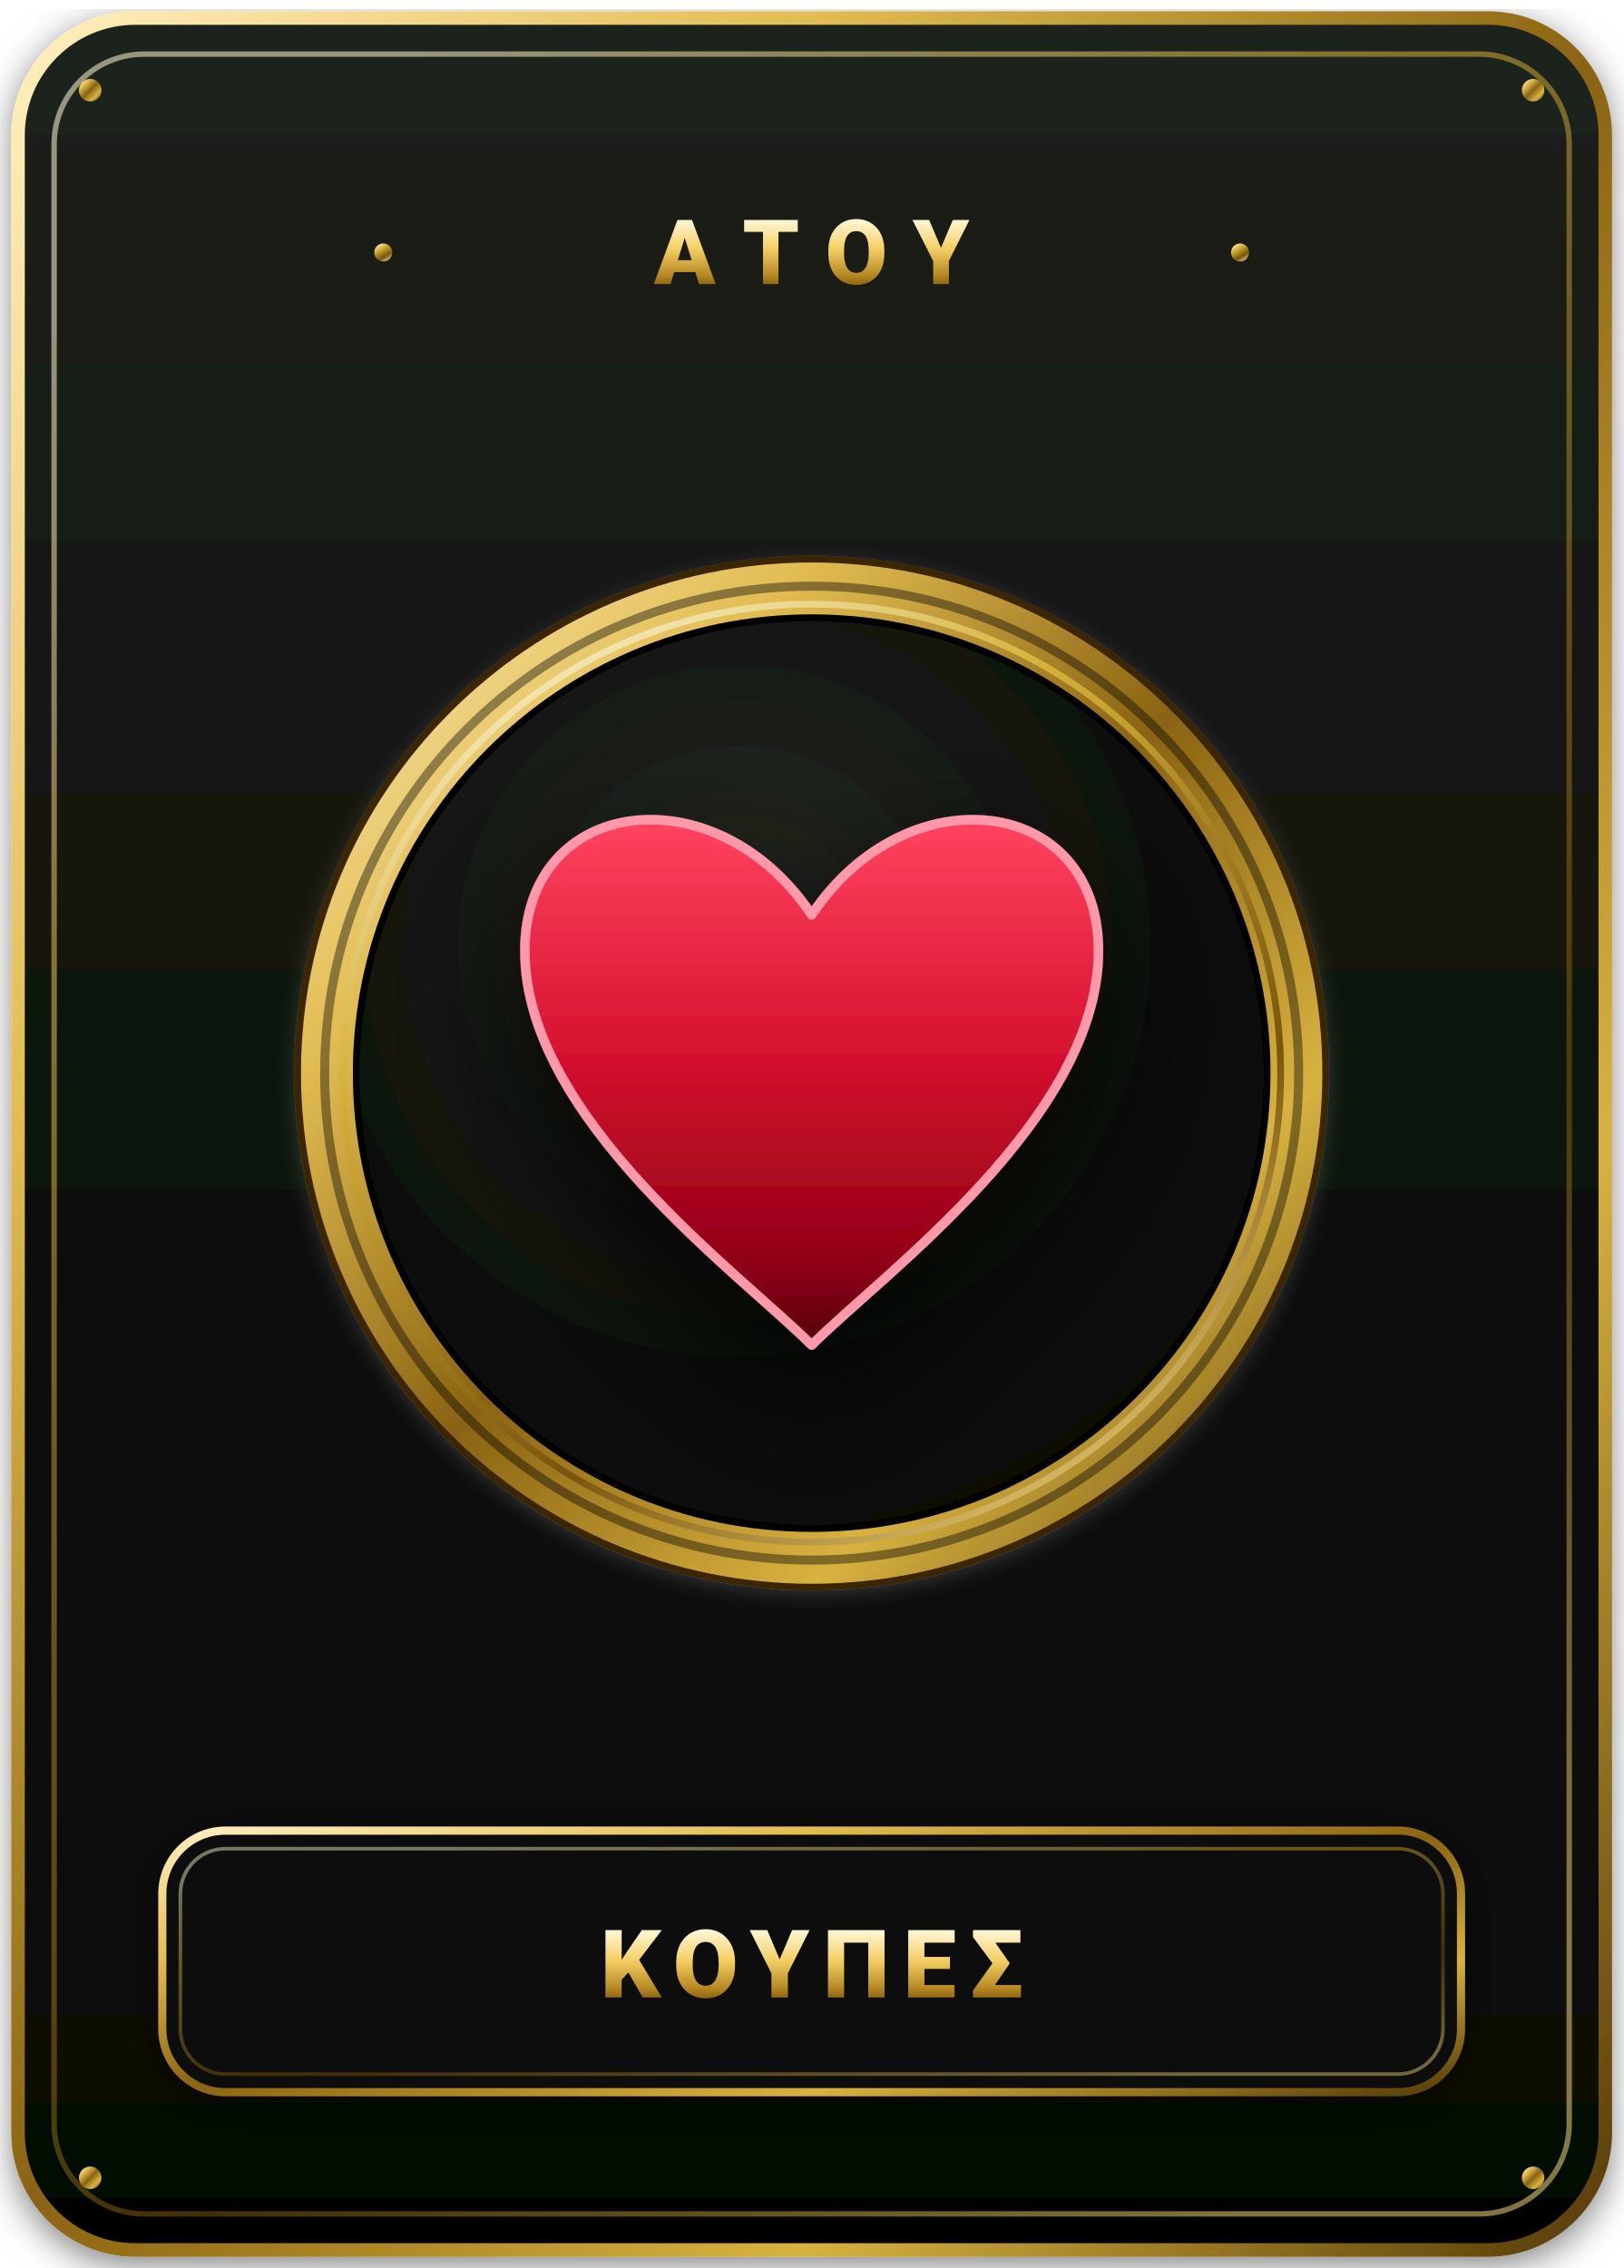
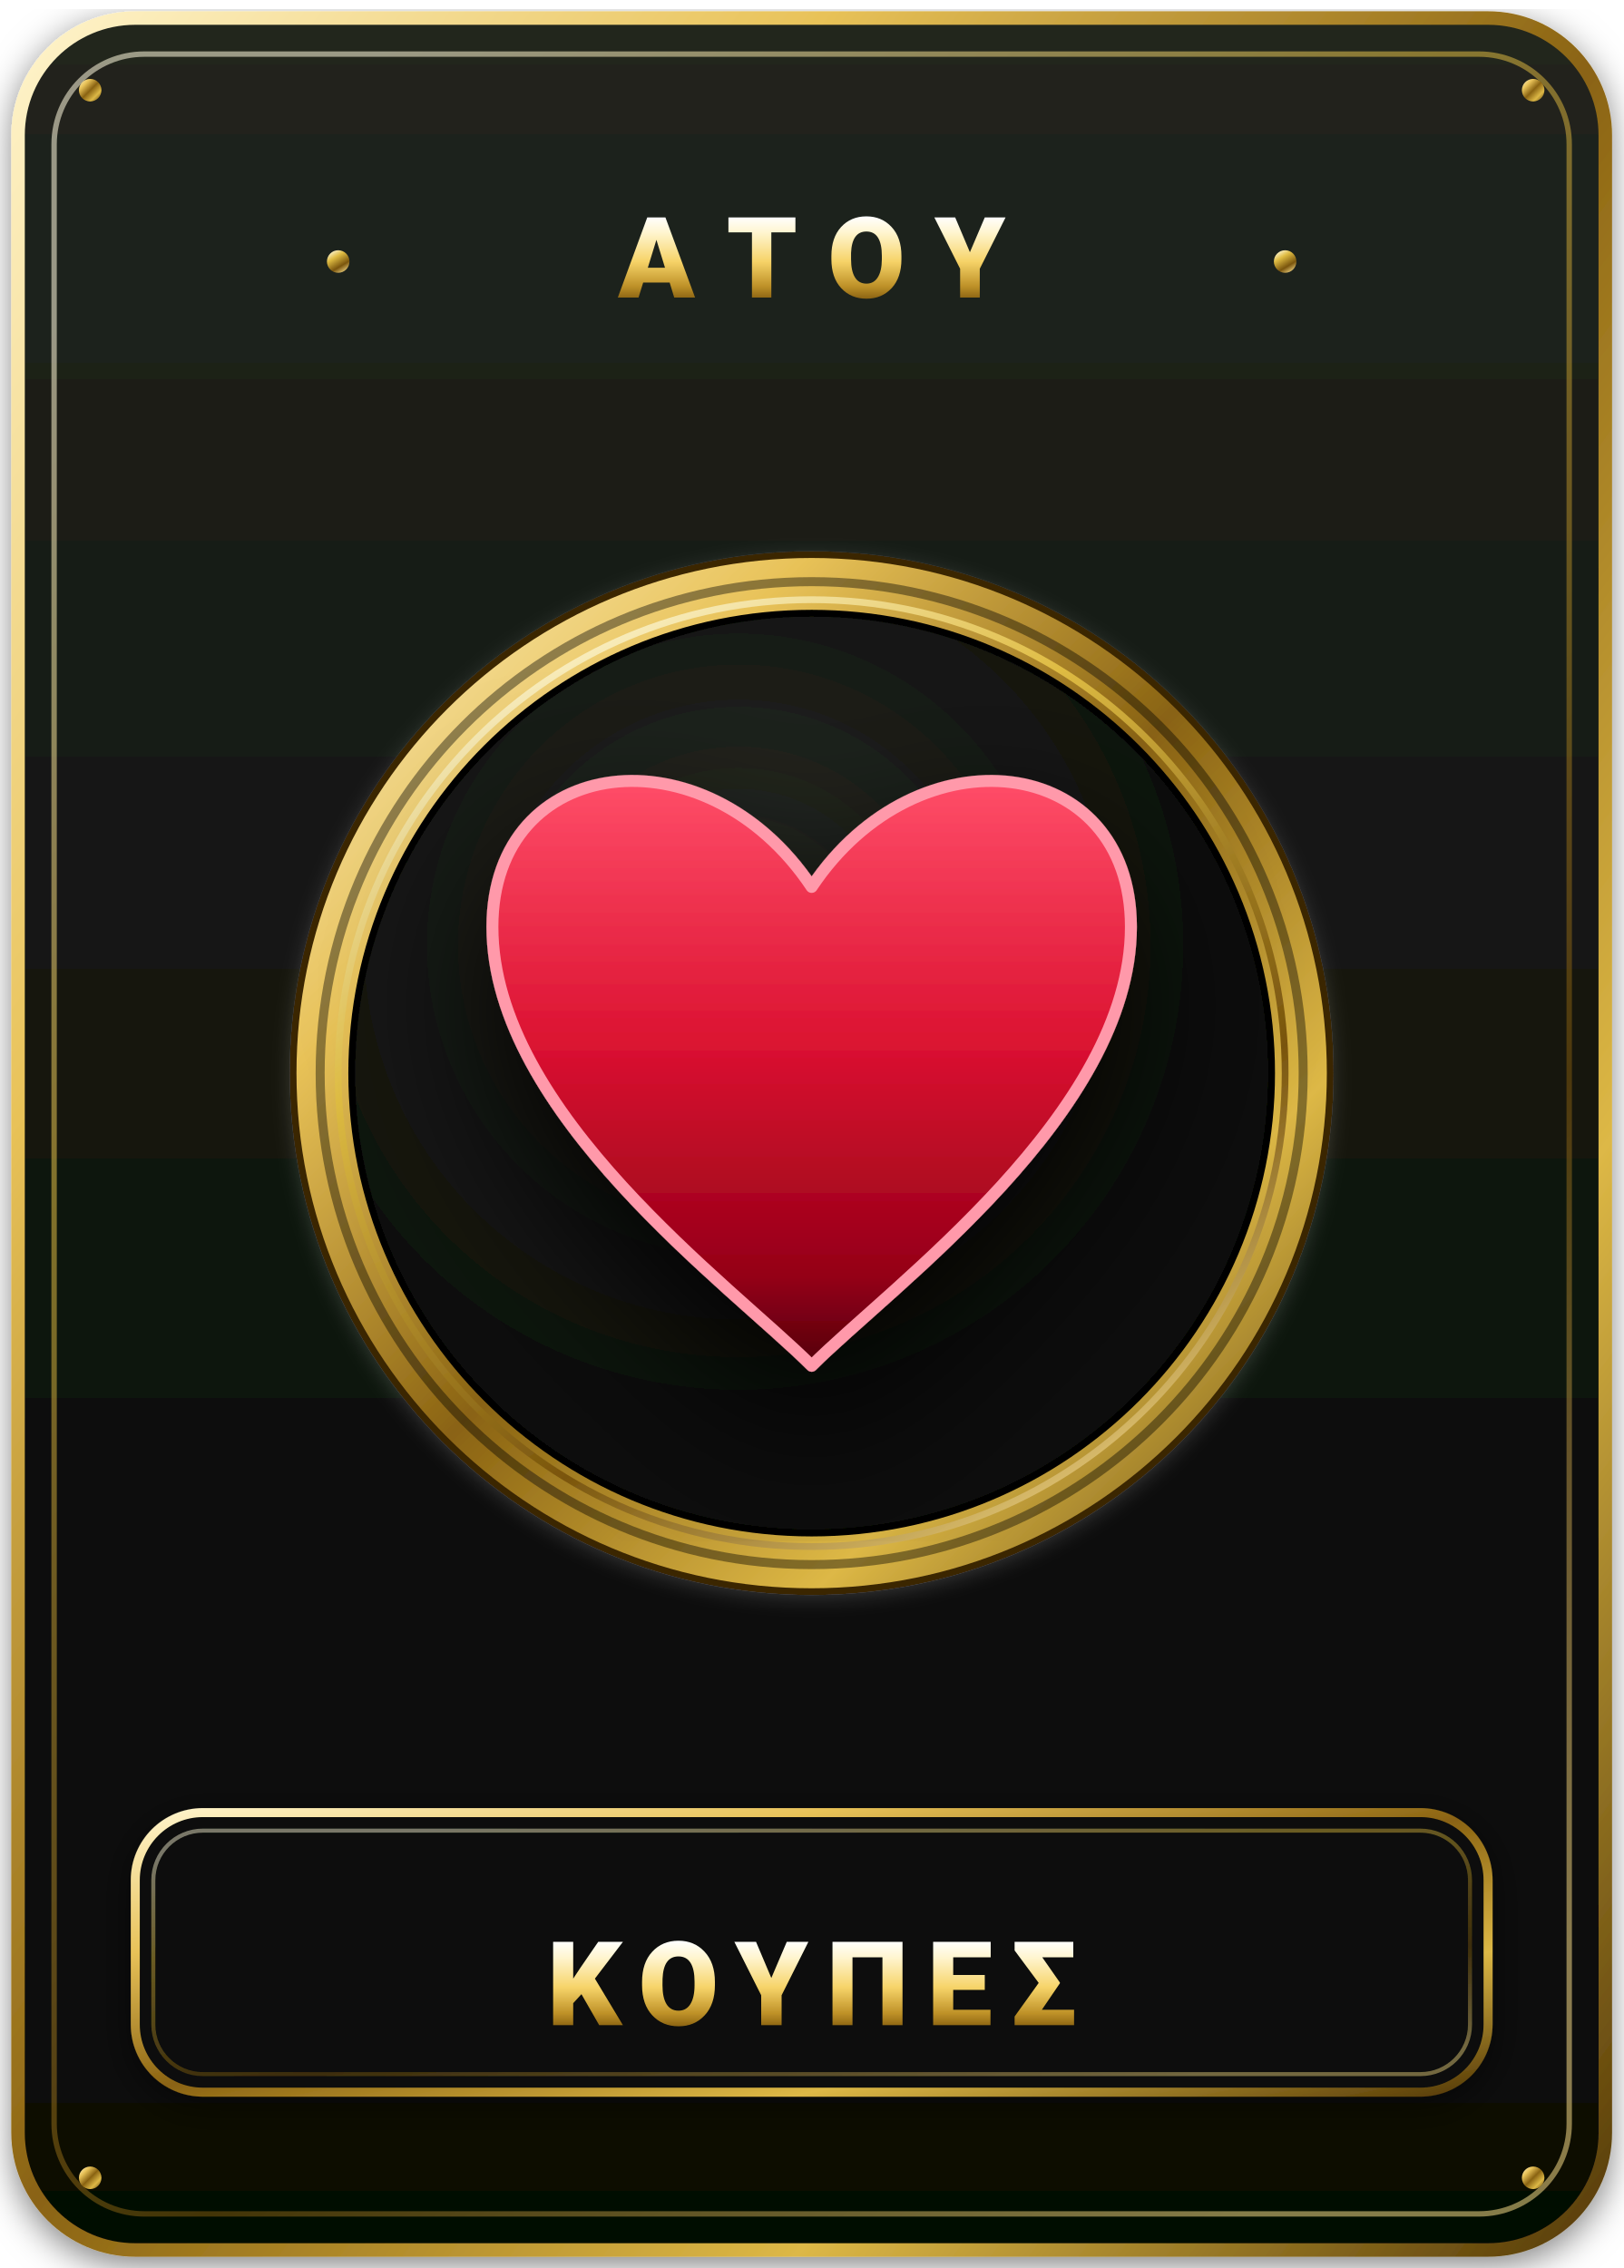
<svg xmlns="http://www.w3.org/2000/svg" viewBox="0 0 360 503" width="360" height="503">
  <defs>
    <linearGradient id="goldBevel" x1="0%" y1="0%" x2="100%" y2="100%">
-       <stop offset="0%" stop-color="#fff0c0" />
-       <stop offset="25%" stop-color="#e2bc52" />
+       <stop offset="0%" stop-color="#fff4cc" />
+       <stop offset="25%" stop-color="#e8c258" />
      <stop offset="50%" stop-color="#8a6312" />
-       <stop offset="75%" stop-color="#d8b240" />
+       <stop offset="75%" stop-color="#ddb846" />
      <stop offset="100%" stop-color="#553a06" />
    </linearGradient>
    <linearGradient id="goldGleam" x1="20%" y1="0%" x2="80%" y2="100%">
-       <stop offset="0%" stop-color="#fdf4d2" />
-       <stop offset="30%" stop-color="#d4af37" />
+       <stop offset="0%" stop-color="#fff9dc" />
+       <stop offset="30%" stop-color="#dfbc43" />
      <stop offset="70%" stop-color="#7a550d" />
-       <stop offset="100%" stop-color="#edd17a" />
+       <stop offset="100%" stop-color="#f2d784" />
    </linearGradient>
    <linearGradient id="goldText" x1="0%" y1="0%" x2="0%" y2="100%">
-       <stop offset="0%" stop-color="#fff8db" />
-       <stop offset="45%" stop-color="#f4cf64" />
-       <stop offset="85%" stop-color="#b68924" />
+       <stop offset="0%" stop-color="#ffffff" />
+       <stop offset="20%" stop-color="#fff5cf" />
+       <stop offset="55%" stop-color="#f6d368" />
+       <stop offset="85%" stop-color="#be9128" />
      <stop offset="100%" stop-color="#8c6413" />
    </linearGradient>
    <linearGradient id="cardBg" x1="0%" y1="0%" x2="0%" y2="100%">
-       <stop offset="0%" stop-color="#1e211b" />
-       <stop offset="40%" stop-color="#121410" />
-       <stop offset="80%" stop-color="#0a0c09" />
-       <stop offset="100%" stop-color="#050604" />
+       <stop offset="0%" stop-color="#21251e" />
+       <stop offset="40%" stop-color="#141712" />
+       <stop offset="80%" stop-color="#0b0d0a" />
+       <stop offset="100%" stop-color="#060705" />
    </linearGradient>
    <radialGradient id="coinBg" cx="42%" cy="36%" r="68%">
-       <stop offset="0%" stop-color="#2a2e26" />
-       <stop offset="55%" stop-color="#131511" />
-       <stop offset="100%" stop-color="#060705" />
+       <stop offset="0%" stop-color="#2e332a" />
+       <stop offset="55%" stop-color="#151713" />
+       <stop offset="100%" stop-color="#070806" />
    </radialGradient>
    <linearGradient id="blackGrad" x1="0%" y1="0%" x2="0%" y2="100%">
-       <stop offset="0%" stop-color="#464a42" />
-       <stop offset="40%" stop-color="#222520" />
-       <stop offset="85%" stop-color="#0c0d0b" />
+       <stop offset="0%" stop-color="#4e524a" />
+       <stop offset="40%" stop-color="#252823" />
+       <stop offset="85%" stop-color="#0e0f0c" />
      <stop offset="100%" stop-color="#040403" />
    </linearGradient>
    <linearGradient id="rubyGrad" x1="0%" y1="0%" x2="0%" y2="100%">
-       <stop offset="0%" stop-color="#ff4460" />
-       <stop offset="45%" stop-color="#d6112f" />
-       <stop offset="85%" stop-color="#8e0015" />
+       <stop offset="0%" stop-color="#ff4d68" />
+       <stop offset="45%" stop-color="#db1231" />
+       <stop offset="85%" stop-color="#940017" />
      <stop offset="100%" stop-color="#55000c" />
    </linearGradient>
    <filter id="cardShadow" x="-15%" y="-15%" width="130%" height="130%">
      <feDropShadow dx="0" dy="10" stdDeviation="14" flood-color="#000000" flood-opacity="0.85" />
      <feDropShadow dx="0" dy="2" stdDeviation="4" flood-color="#000000" flood-opacity="0.5" />
    </filter>
    <filter id="coinShadow" x="-25%" y="-25%" width="150%" height="150%">
      <feDropShadow dx="0" dy="6" stdDeviation="10" flood-color="#000000" flood-opacity="0.9" />
      <feDropShadow dx="0" dy="1" stdDeviation="2" flood-color="#ffffff" flood-opacity="0.15" />
    </filter>
    <filter id="symbolShadow" x="-30%" y="-30%" width="160%" height="160%">
      <feDropShadow dx="0" dy="5" stdDeviation="6" flood-color="#000000" flood-opacity="0.95" />
    </filter>
  </defs>
  <g filter="url(#cardShadow)">
    <rect x="4" y="4" width="352" height="495" rx="26" ry="26" fill="url(#cardBg)" stroke="url(#goldBevel)" stroke-width="3" />
  </g>
  <rect x="12" y="12" width="336" height="479" rx="20" ry="20" fill="none" stroke="url(#goldGleam)" stroke-width="1.2" stroke-opacity="0.55" />
  <circle cx="20" cy="20" r="2.5" fill="url(#goldBevel)" />
  <circle cx="340" cy="20" r="2.5" fill="url(#goldBevel)" />
  <circle cx="20" cy="483" r="2.5" fill="url(#goldBevel)" />
  <circle cx="340" cy="483" r="2.5" fill="url(#goldBevel)" />
  <g transform="translate(0, 0)">
-     <line x1="85" y1="56" x2="135" y2="56" stroke="url(#goldGleam)" stroke-width="1.2" stroke-linecap="round" />
-     <circle cx="85" cy="56" r="2" fill="url(#goldGleam)" />
-     <text x="180" y="63" text-anchor="middle" font-family="-apple-system, BlinkMacSystemFont, 'Segoe UI', Roboto, sans-serif" font-weight="900" font-size="20" letter-spacing="6" fill="url(#goldText)">ΑΤΟΥ</text>
-     <line x1="225" y1="56" x2="275" y2="56" stroke="url(#goldGleam)" stroke-width="1.2" stroke-linecap="round" />
-     <circle cx="275" cy="56" r="2" fill="url(#goldGleam)" />
+     <line x1="75" y1="58" x2="128" y2="58" stroke="url(#goldGleam)" stroke-width="1.5" stroke-linecap="round" />
+     <circle cx="75" cy="58" r="2.5" fill="url(#goldGleam)" />
+     <text x="180" y="66" text-anchor="middle" font-family="-apple-system, BlinkMacSystemFont, 'Segoe UI', Roboto, sans-serif" font-weight="900" font-size="25" letter-spacing="7" fill="url(#goldText)">ΑΤΟΥ</text>
+     <line x1="232" y1="58" x2="285" y2="58" stroke="url(#goldGleam)" stroke-width="1.5" stroke-linecap="round" />
+     <circle cx="285" cy="58" r="2.5" fill="url(#goldGleam)" />
  </g>
  <g filter="url(#coinShadow)">
-     <circle cx="180" cy="238" r="114" fill="url(#goldBevel)" stroke="#3a2503" stroke-width="1.5" />
-     <circle cx="180" cy="238" r="108" fill="none" stroke="rgba(0,0,0,0.4)" stroke-width="2" />
-     <circle cx="180" cy="238" r="104" fill="none" stroke="url(#goldGleam)" stroke-width="1.5" />
-     <circle cx="180" cy="238" r="101" fill="url(#coinBg)" stroke="#000000" stroke-width="1.5" />
+     <circle cx="180" cy="238" r="115" fill="url(#goldBevel)" stroke="#3a2503" stroke-width="1.5" />
+     <circle cx="180" cy="238" r="109" fill="none" stroke="rgba(0,0,0,0.4)" stroke-width="2" />
+     <circle cx="180" cy="238" r="105" fill="none" stroke="url(#goldGleam)" stroke-width="1.5" />
+     <circle cx="180" cy="238" r="102" fill="url(#coinBg)" stroke="#000000" stroke-width="1.5" />
  </g>
-   <g transform="translate(180, 240) scale(2.65) translate(-32, -32)" filter="url(#symbolShadow)">
-     <path d="M32 54C26 48 8 35 8 21C8 8 24 6 32 18C40 6 56 8 56 21C56 35 38 48 32 54Z" fill="url(#rubyGrad)" stroke="#ff99aa" stroke-width="0.8" stroke-linejoin="round" />
+   <g transform="translate(180, 238) scale(2.95) translate(-32, -32)" filter="url(#symbolShadow)">
+     <path d="M32 54C26 48 8 35 8 21C8 8 24 6 32 18C40 6 56 8 56 21C56 35 38 48 32 54Z" fill="url(#rubyGrad)" stroke="#ff99aa" stroke-width="0.9" stroke-linejoin="round" />
  </g>
  <g filter="url(#cardShadow)">
-     <rect x="36" y="406" width="288" height="58" rx="14" ry="14" fill="#0d0f0c" stroke="url(#goldBevel)" stroke-width="1.8" />
-     <rect x="40" y="410" width="280" height="50" rx="10" ry="10" fill="none" stroke="url(#goldGleam)" stroke-width="0.8" stroke-opacity="0.45" />
-     <text x="180" y="443" text-anchor="middle" font-family="-apple-system, BlinkMacSystemFont, 'Segoe UI', Roboto, sans-serif" font-weight="800" font-size="21" letter-spacing="3" fill="url(#goldText)">ΚΟΥΠΕΣ</text>
+     <rect x="30" y="402" width="300" height="62" rx="15" ry="15" fill="#0b0d0a" stroke="url(#goldBevel)" stroke-width="2" />
+     <rect x="34" y="406" width="292" height="54" rx="11" ry="11" fill="none" stroke="url(#goldGleam)" stroke-width="0.9" stroke-opacity="0.45" />
+     <text x="180" y="442" text-anchor="middle" dominant-baseline="middle" font-family="-apple-system, BlinkMacSystemFont, 'Segoe UI', Roboto, sans-serif" font-weight="900" font-size="26" letter-spacing="4" fill="url(#goldText)">ΚΟΥΠΕΣ</text>
  </g>
</svg>
